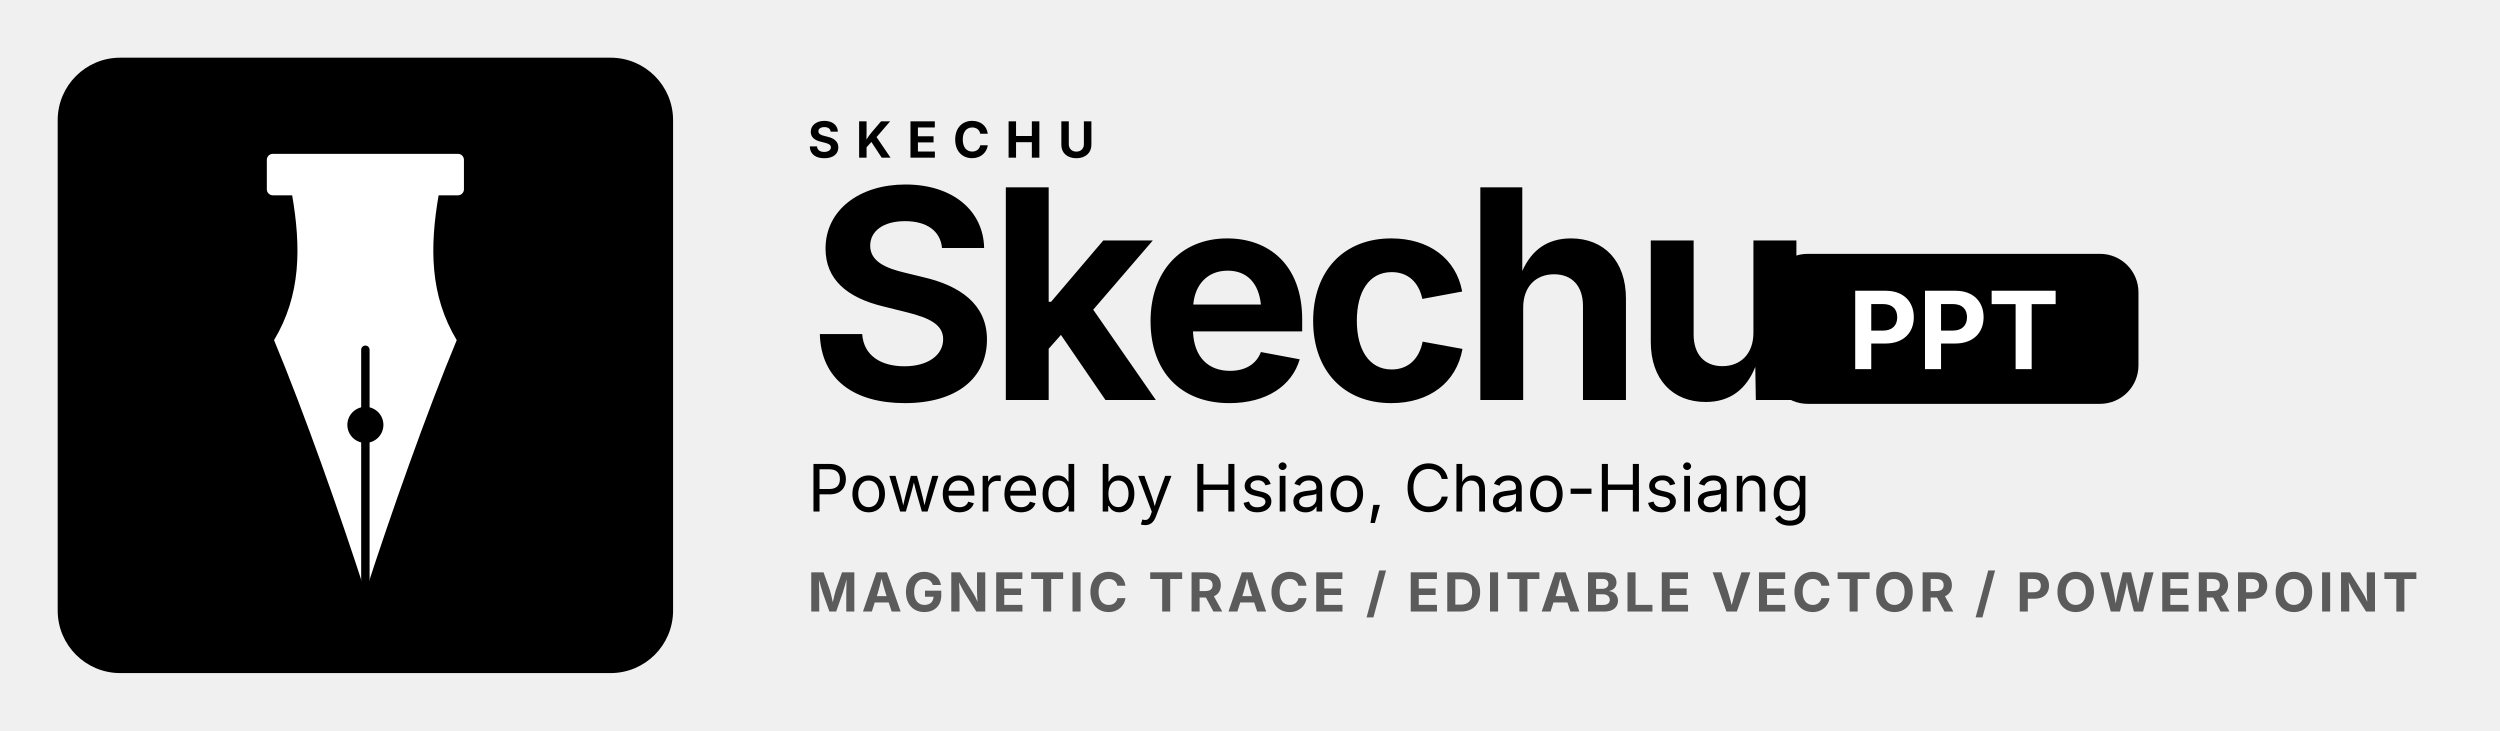
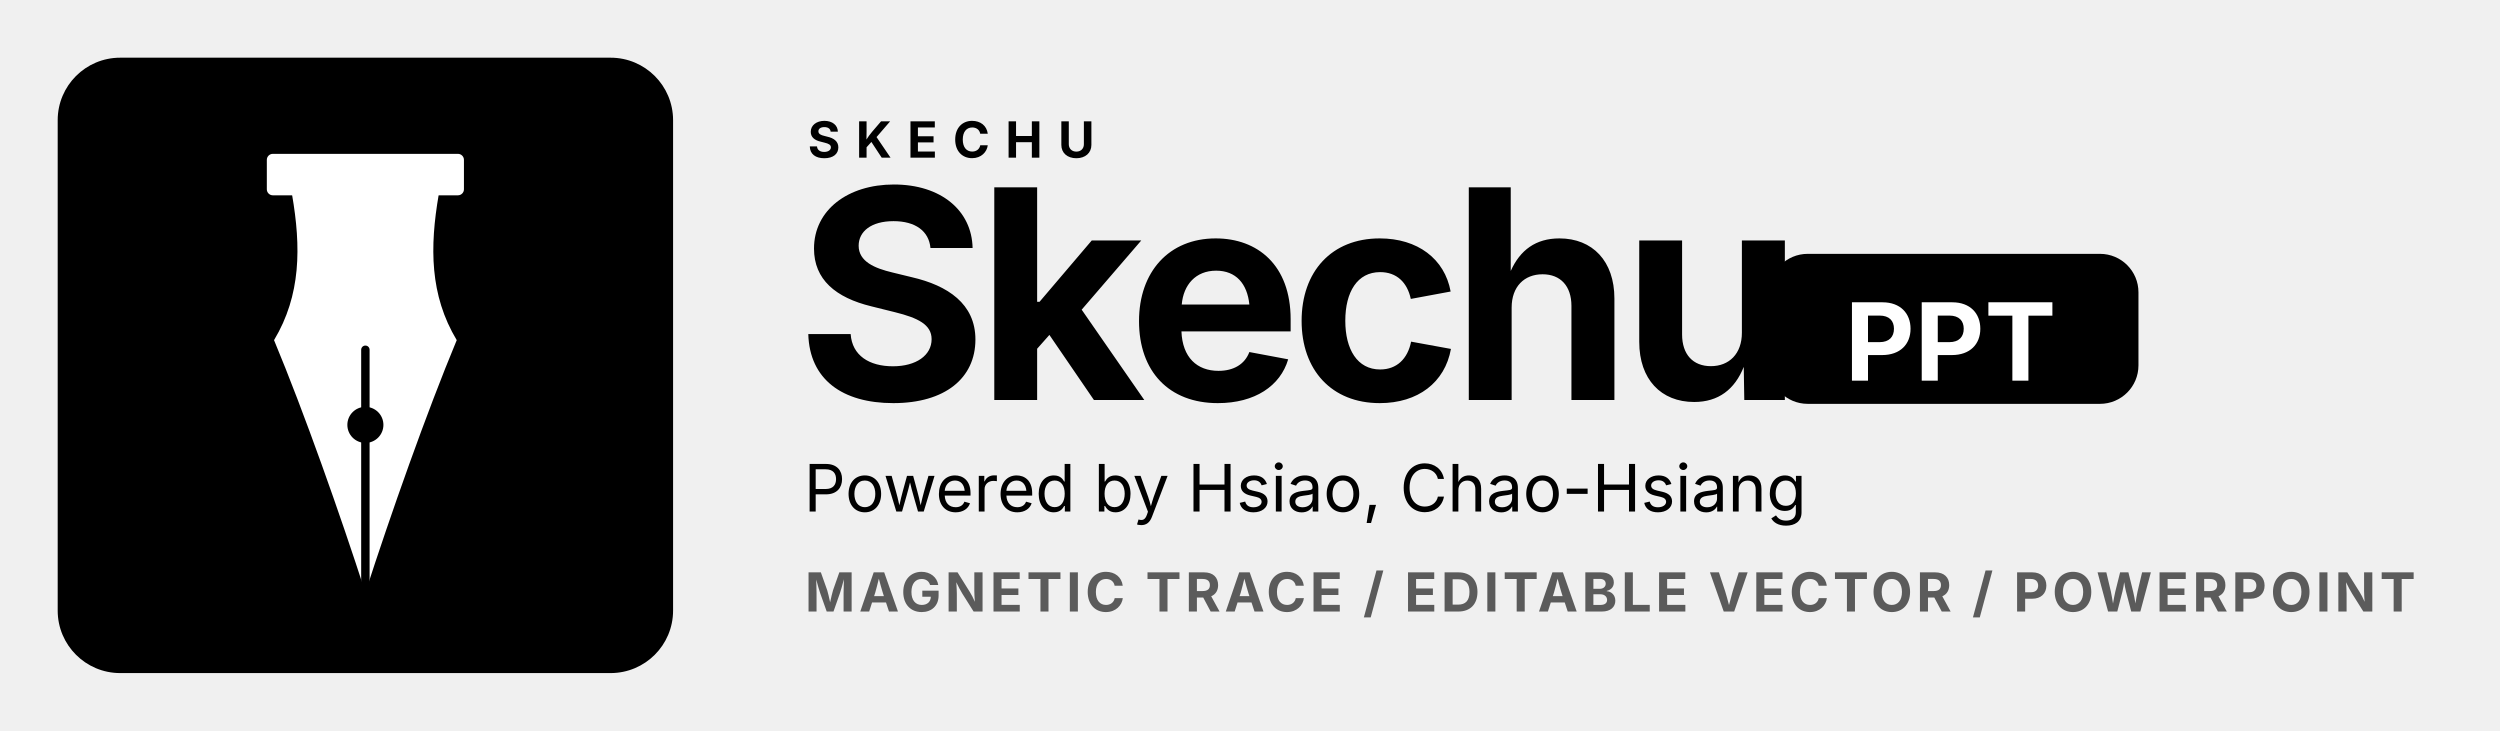
<svg xmlns="http://www.w3.org/2000/svg" viewBox="0 0 650 190" role="img" aria-labelledby="title desc">
  <g transform="translate(15 15) scale(.15625)">
    <rect width="1024" height="1024" rx="104" fill="#000" />
    <path fill="#fff" d="M390 228 C405 315 405 395 360 470 C410 590 470 760 512 890 C554 760 614 590 664 470 C619 395 619 315 634 228Z" />
    <rect x="348" y="160" width="328" height="69" rx="10" fill="#fff" />
    <path d="M512 486V890" stroke="#000" stroke-width="14" stroke-linecap="round" />
    <circle cx="512" cy="611" r="30" fill="#000" />
  </g>
  <text x="210" y="41" font-family="Segoe UI,Inter,Arial,sans-serif" font-size="13" font-weight="700" letter-spacing="4" fill="#000">SKECHU</text>
-   <text x="210" y="104" font-family="Segoe UI,Inter,Arial,sans-serif" font-size="76" font-weight="700" letter-spacing="-3" fill="#000">Skechu</text>
+   <text x="207" y="104" font-family="Segoe UI,Inter,Arial,sans-serif" font-size="76" font-weight="700" letter-spacing="-3" fill="#000">Skechu</text>
  <rect x="460" y="66" width="96" height="39" rx="10" fill="#000" />
-   <text x="508" y="85.5" text-anchor="middle" dominant-baseline="middle" font-family="Segoe UI,Inter,Arial,sans-serif" font-size="28" font-weight="700" fill="#fff">PPT</text>
-   <text x="210" y="133" font-family="Segoe UI,Inter,Arial,sans-serif" font-size="17" fill="#000">Powered by Hsiao, Chao-Hsiang</text>
-   <text x="210" y="159" font-family="Segoe UI,Inter,Arial,sans-serif" font-size="14" font-weight="700" letter-spacing="1" fill="#000" opacity=".62">MAGNETIC TRACE   /   EDITABLE VECTOR   /   POWERPOINT</text>
+   <text x="507.15" y="88.5" text-anchor="middle" dominant-baseline="middle" font-family="Segoe UI,Inter,Arial,sans-serif" font-size="28" font-weight="700" fill="#fff">PPT</text>
+   <text x="209" y="133" font-family="Segoe UI,Inter,Arial,sans-serif" font-size="17" fill="#000">Powered by Hsiao, Chao-Hsiang</text>
+   <text x="209.3" y="159" font-family="Segoe UI,Inter,Arial,sans-serif" font-size="14" font-weight="700" letter-spacing="1" fill="#000" opacity=".62">MAGNETIC TRACE   /   EDITABLE VECTOR   /   POWERPOINT</text>
</svg>
